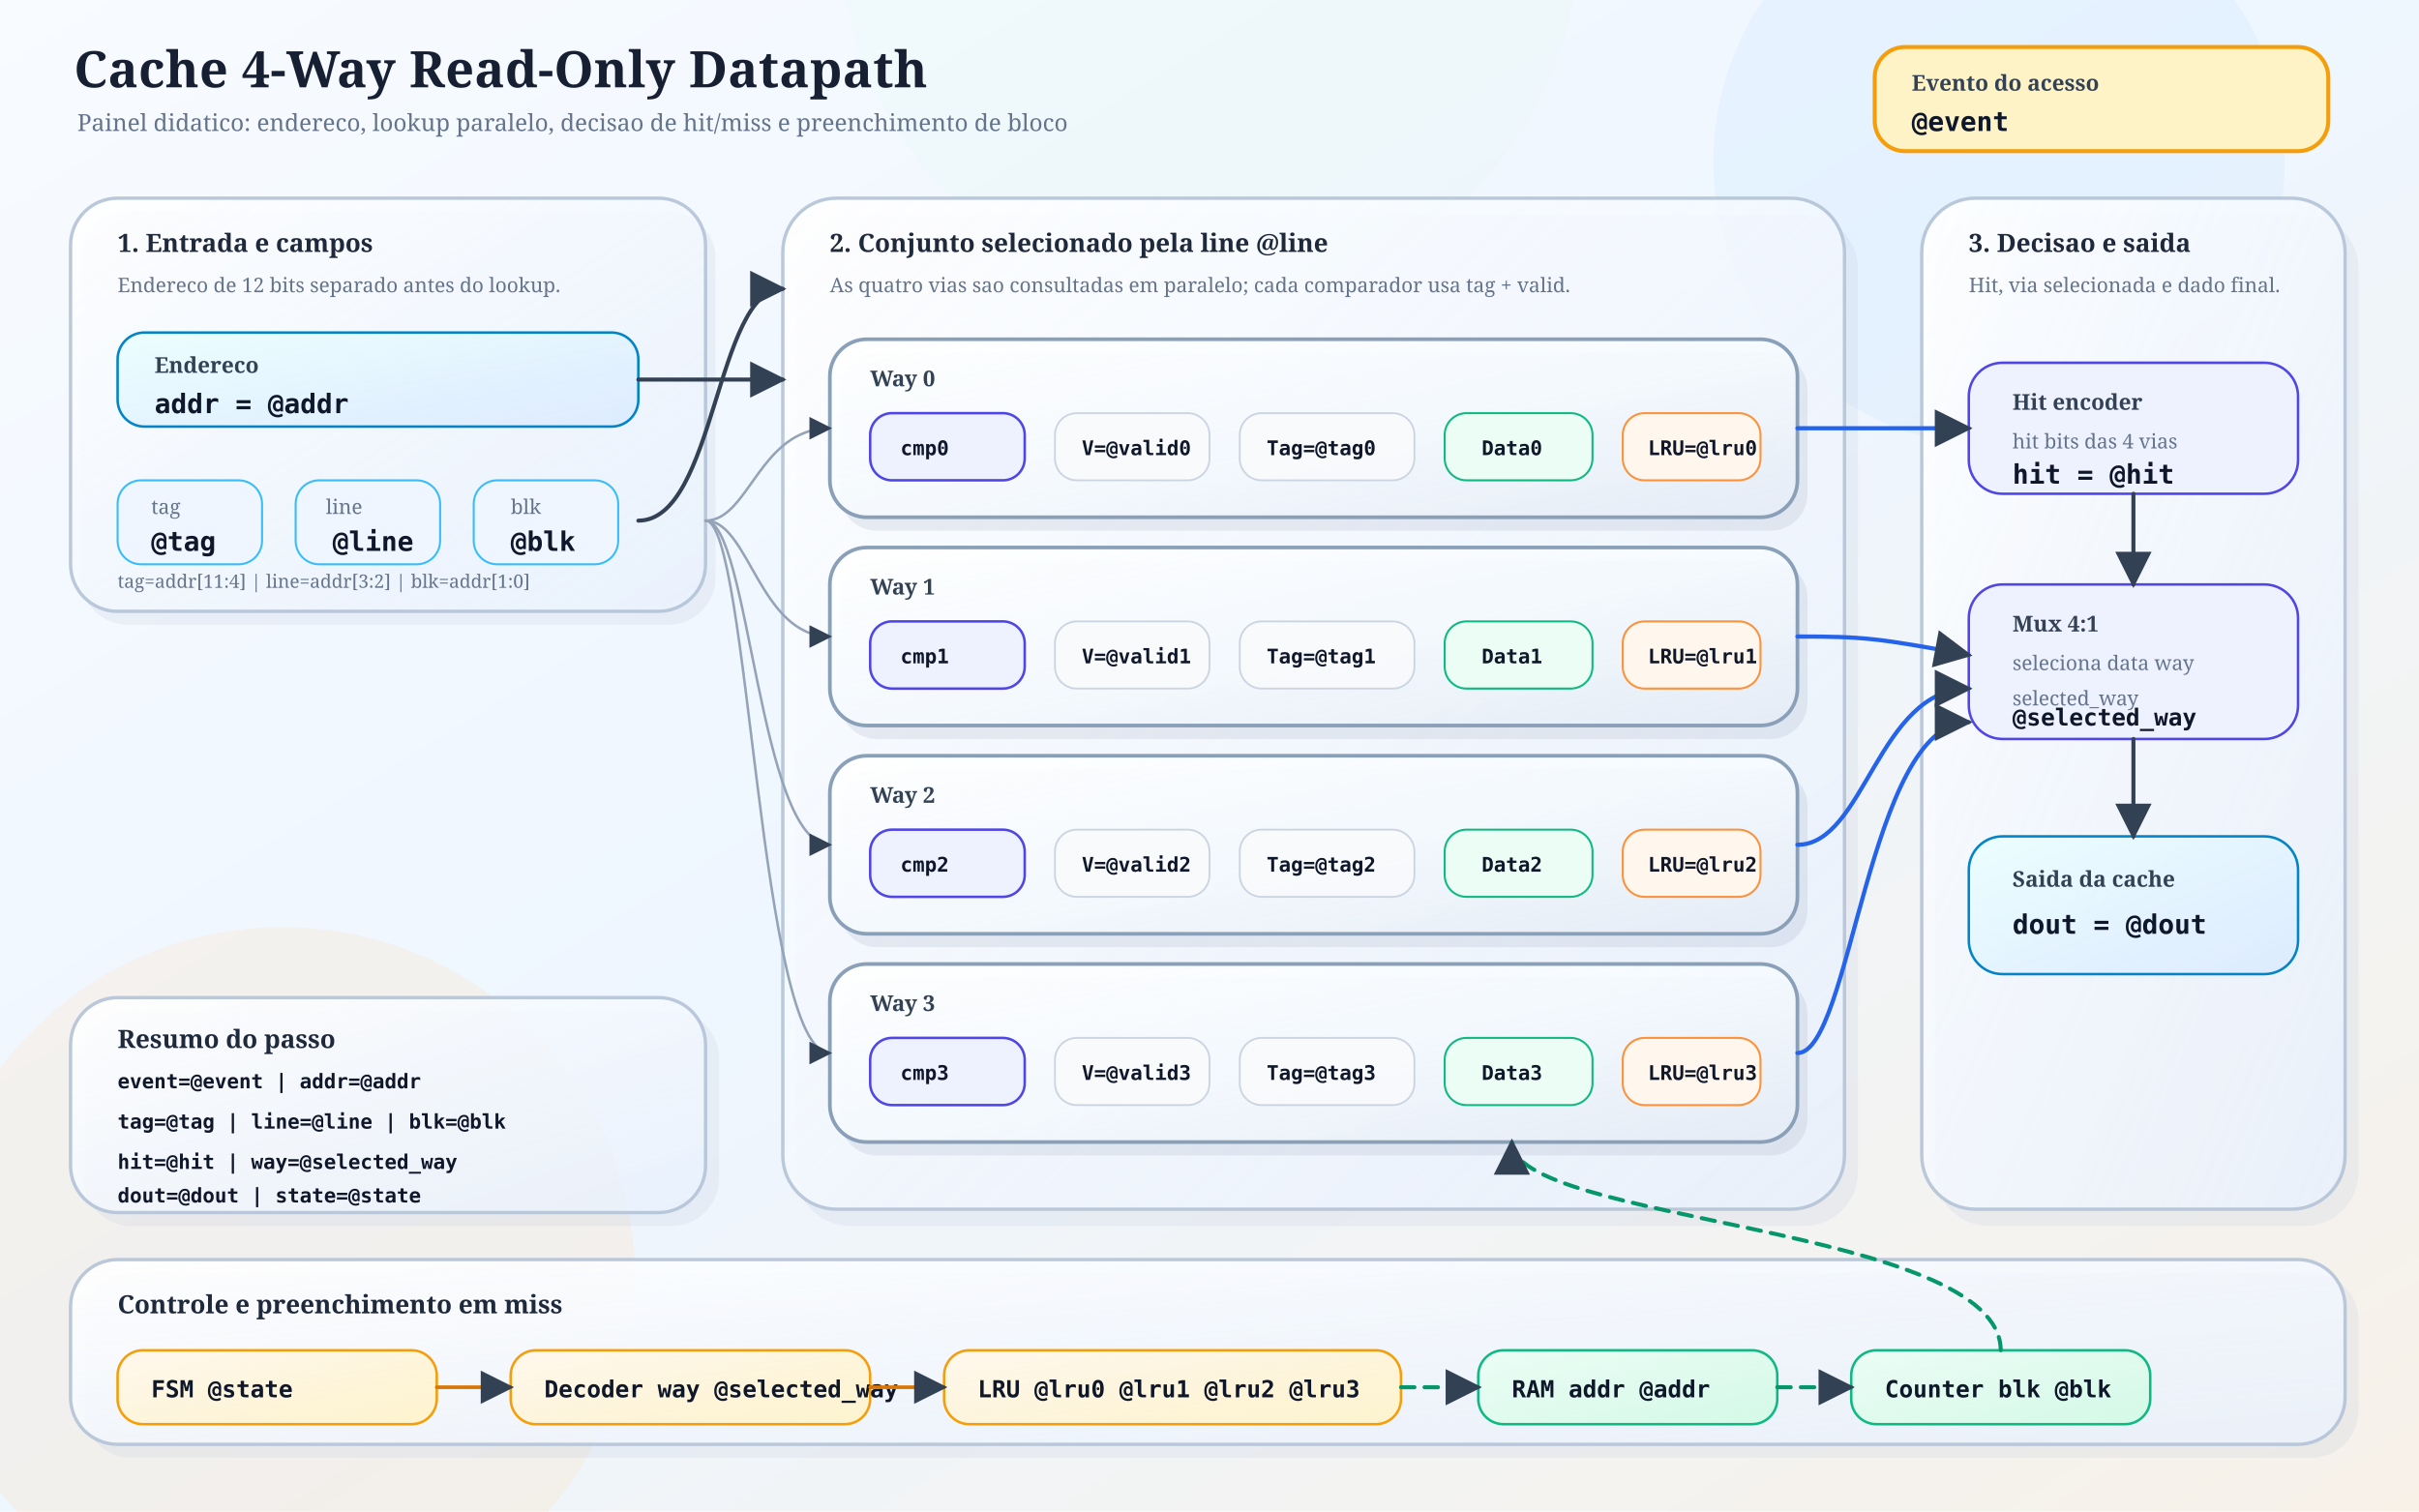
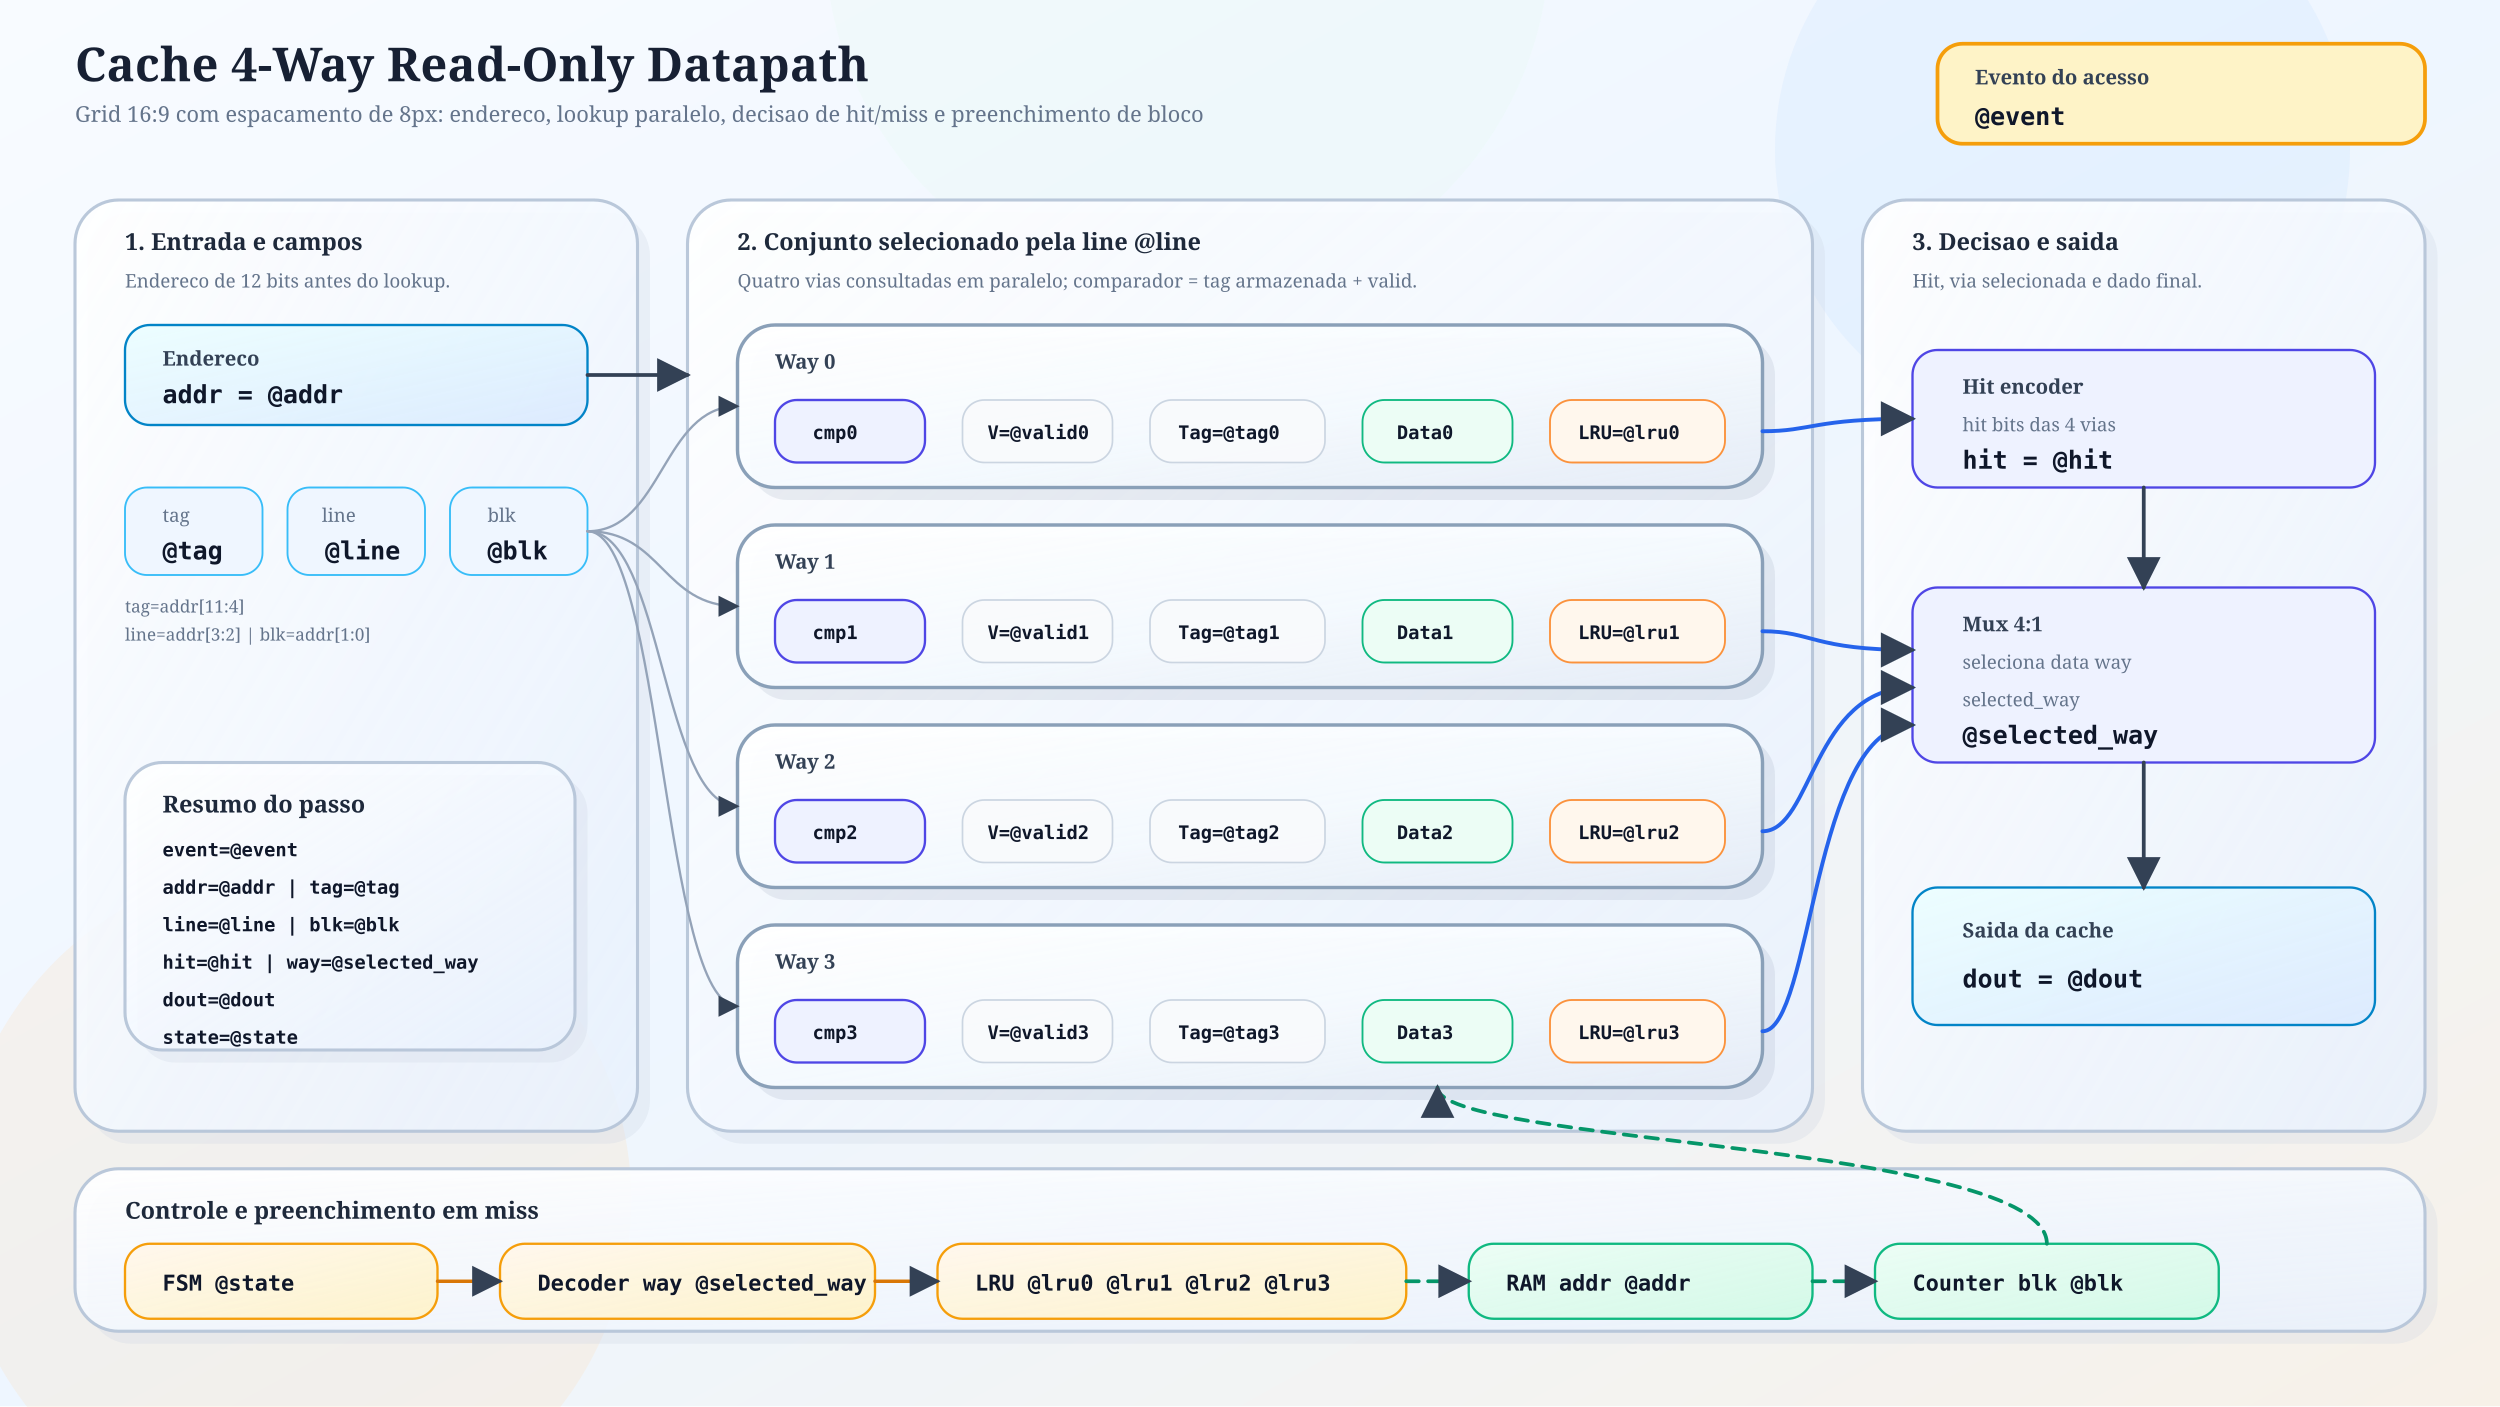
- <svg xmlns="http://www.w3.org/2000/svg" width="1440" height="900" viewBox="0 0 1440 900" version="1.1" id="cache4way-datapath">
+ <svg xmlns="http://www.w3.org/2000/svg" width="1600" height="900" viewBox="0 0 1600 900" version="1.1" id="cache4way-datapath">
  <defs>
    <linearGradient id="bgGradient" x1="0" y1="0" x2="1" y2="1">
      <stop offset="0" stop-color="#f8fbff" />
-       <stop offset="0.48" stop-color="#eef6ff" />
+       <stop offset="0.50" stop-color="#eef6ff" />
      <stop offset="1" stop-color="#f7f1e8" />
    </linearGradient>
    <linearGradient id="glassPanel" x1="0" y1="0" x2="1" y2="1">
-       <stop offset="0" stop-color="#ffffff" stop-opacity="0.92" />
-       <stop offset="1" stop-color="#eaf3ff" stop-opacity="0.72" />
+       <stop offset="0" stop-color="#ffffff" stop-opacity="0.94" />
+       <stop offset="1" stop-color="#eaf3ff" stop-opacity="0.76" />
    </linearGradient>
    <linearGradient id="wayGlass" x1="0" y1="0" x2="1" y2="1">
-       <stop offset="0" stop-color="#ffffff" stop-opacity="0.96" />
-       <stop offset="0.55" stop-color="#f6fbff" stop-opacity="0.86" />
-       <stop offset="1" stop-color="#e7eef8" stop-opacity="0.78" />
+       <stop offset="0" stop-color="#ffffff" stop-opacity="0.98" />
+       <stop offset="0.56" stop-color="#f6fbff" stop-opacity="0.90" />
+       <stop offset="1" stop-color="#e7eef8" stop-opacity="0.82" />
    </linearGradient>
    <linearGradient id="selectedGlass" x1="0" y1="0" x2="1" y2="1">
      <stop offset="0" stop-color="#eff6ff" />
-       <stop offset="0.55" stop-color="#dbeafe" />
+       <stop offset="0.56" stop-color="#dbeafe" />
      <stop offset="1" stop-color="#bfdbfe" />
    </linearGradient>
    <linearGradient id="signalGlass" x1="0" y1="0" x2="1" y2="1">
      <stop offset="0" stop-color="#ecfeff" stop-opacity="0.98" />
-       <stop offset="1" stop-color="#dbeafe" stop-opacity="0.90" />
+       <stop offset="1" stop-color="#dbeafe" stop-opacity="0.92" />
    </linearGradient>
    <linearGradient id="controlGlass" x1="0" y1="0" x2="1" y2="1">
      <stop offset="0" stop-color="#fff7ed" stop-opacity="0.98" />
-       <stop offset="1" stop-color="#fef3c7" stop-opacity="0.88" />
+       <stop offset="1" stop-color="#fef3c7" stop-opacity="0.90" />
    </linearGradient>
    <linearGradient id="memoryGlass" x1="0" y1="0" x2="1" y2="1">
      <stop offset="0" stop-color="#ecfdf5" stop-opacity="0.98" />
-       <stop offset="1" stop-color="#d1fae5" stop-opacity="0.88" />
+       <stop offset="1" stop-color="#d1fae5" stop-opacity="0.90" />
    </linearGradient>
    <marker id="arrow" viewBox="0 0 10 10" refX="9" refY="5" markerWidth="9" markerHeight="9" orient="auto-start-reverse">
      <path d="M 0 0 L 10 5 L 0 10 z" fill="#334155" />
    </marker>
    <style>
      .title { font: 800 30px Georgia, serif; fill: #172033; letter-spacing: 0.2px; }
      .subtitle { font: 500 14px Georgia, serif; fill: #64748b; }
      .zone-title { font: 800 15px Georgia, serif; fill: #1e293b; }
      .label { font: 700 13px Georgia, serif; fill: #334155; }
      .small { font: 500 12px Georgia, serif; fill: #64748b; }
      .hint { font: 500 11px Georgia, serif; fill: #64748b; }
      .value { font: 800 16px ui-monospace, SFMono-Regular, Menlo, Consolas, monospace; fill: #0f172a; }
      .mid-value { font: 800 14px ui-monospace, SFMono-Regular, Menlo, Consolas, monospace; fill: #0f172a; }
      .tiny-value { font: 800 12px ui-monospace, SFMono-Regular, Menlo, Consolas, monospace; fill: #0f172a; }
      .panel { fill: url(#glassPanel); stroke: #b7c6d8; stroke-opacity: 0.95; stroke-width: 2; }
-       .panel-line { stroke: #cbd5e1; stroke-width: 1.2; fill: none; opacity: 0.75; }
      .shadow { fill: #cbd5e1; opacity: 0.28; }
      .way-shadow { fill: #94a3b8; opacity: 0.18; }
      .signal { fill: url(#signalGlass); stroke: #0284c7; stroke-width: 1.5; }
      .logic { fill: #eef2ff; stroke: #4f46e5; stroke-width: 1.5; }
      .control { fill: url(#controlGlass); stroke: #f59e0b; stroke-width: 1.5; }
      .memory { fill: url(#memoryGlass); stroke: #10b981; stroke-width: 1.5; }
      .way-card { fill: url(#wayGlass); stroke: #8aa0b8; stroke-width: 2.2; }
      .way-card.selected { fill: url(#selectedGlass); stroke: #2563eb; stroke-width: 4.5; }
      .event-badge { fill: #fef3c7; stroke: #f59e0b; stroke-width: 2.4; }
      .event-badge.hit { fill: #dcfce7; stroke: #16a34a; }
      .event-badge.miss { fill: #ffedd5; stroke: #ea580c; }
      .event-badge.replace { fill: #fee2e2; stroke: #dc2626; }
      .chip { fill: #f8fafc; fill-opacity: 0.94; stroke: #cbd5e1; stroke-width: 1.1; }
      .chip-hot { fill: #eff6ff; stroke: #38bdf8; stroke-width: 1.2; }
      .data-chip { fill: #ecfdf5; stroke: #10b981; stroke-width: 1.2; }
      .lru-chip { fill: #fff7ed; stroke: #fb923c; stroke-width: 1.2; }
      .bus { stroke: #334155; stroke-width: 2.4; fill: none; marker-end: url(#arrow); stroke-linecap: round; stroke-linejoin: round; }
      .data-bus { stroke: #2563eb; stroke-width: 2.5; fill: none; marker-end: url(#arrow); stroke-linecap: round; stroke-linejoin: round; }
      .fill-bus { stroke: #059669; stroke-width: 2.4; fill: none; marker-end: url(#arrow); stroke-linecap: round; stroke-linejoin: round; stroke-dasharray: 8 6; }
      .control-bus { stroke: #d97706; stroke-width: 2.2; fill: none; marker-end: url(#arrow); stroke-linecap: round; stroke-linejoin: round; }
      .soft-bus { stroke: #94a3b8; stroke-width: 1.5; fill: none; marker-end: url(#arrow); stroke-linecap: round; stroke-linejoin: round; }
    </style>
  </defs>
-   <rect x="0" y="0" width="1440" height="900" fill="url(#bgGradient)" />
-   <circle cx="1190" cy="96" r="170" fill="#bfdbfe" opacity="0.20" />
-   <circle cx="168" cy="762" r="210" fill="#fed7aa" opacity="0.20" />
-   <circle cx="720" cy="-40" r="220" fill="#dcfce7" opacity="0.18" />
-   <text x="44" y="52" class="title">Cache 4-Way Read-Only Datapath</text>
-   <text x="46" y="78" class="subtitle">Painel didatico: endereco, lookup paralelo, decisao de hit/miss e preenchimento de bloco</text>
-   <rect id="event-badge" class="event-badge" x="1116" y="28" width="270" height="62" rx="18" />
-   <text x="1138" y="54" class="label">Evento do acesso</text>
-   <text x="1138" y="78" class="value">@event</text>
-   <rect class="shadow" x="48" y="126" width="378" height="246" rx="28" />
-   <rect class="panel" x="42" y="118" width="378" height="246" rx="28" />
-   <text x="70" y="150" class="zone-title">1. Entrada e campos</text>
-   <text x="70" y="174" class="small">Endereco de 12 bits separado antes do lookup.</text>
-   <rect class="signal" x="70" y="198" width="310" height="56" rx="16" />
-   <text x="92" y="222" class="label">Endereco</text>
-   <text x="92" y="246" class="value">addr = @addr</text>
-   <rect class="chip-hot" x="70" y="286" width="86" height="50" rx="14" />
-   <text x="90" y="306" class="small">tag</text>
-   <text x="90" y="328" class="value">@tag</text>
-   <rect class="chip-hot" x="176" y="286" width="86" height="50" rx="14" />
-   <text x="194" y="306" class="small">line</text>
-   <text x="198" y="328" class="value">@line</text>
-   <rect class="chip-hot" x="282" y="286" width="86" height="50" rx="14" />
-   <text x="304" y="306" class="small">blk</text>
-   <text x="304" y="328" class="value">@blk</text>
-   <text x="70" y="350" class="hint">tag=addr[11:4] | line=addr[3:2] | blk=addr[1:0]</text>
-   <rect class="shadow" x="474" y="128" width="632" height="602" rx="32" />
-   <rect class="panel" x="466" y="118" width="632" height="602" rx="32" />
-   <text x="494" y="150" class="zone-title">2. Conjunto selecionado pela line @line</text>
-   <text x="494" y="174" class="small">As quatro vias sao consultadas em paralelo; cada comparador usa tag + valid.</text>
+   <rect x="0" y="0" width="1600" height="900" fill="url(#bgGradient)" />
+   <circle cx="1320" cy="96" r="184" fill="#bfdbfe" opacity="0.20" />
+   <circle cx="188" cy="768" r="216" fill="#fed7aa" opacity="0.20" />
+   <circle cx="760" cy="-40" r="232" fill="#dcfce7" opacity="0.18" />
+   <text x="48" y="52" class="title">Cache 4-Way Read-Only Datapath</text>
+   <text x="48" y="78" class="subtitle">Grid 16:9 com espacamento de 8px: endereco, lookup paralelo, decisao de hit/miss e preenchimento de bloco</text>
+   <rect id="event-badge" class="event-badge" x="1240" y="28" width="312" height="64" rx="16" />
+   <text x="1264" y="54" class="label">Evento do acesso</text>
+   <text x="1264" y="80" class="value">@event</text>
+   <rect class="shadow" x="56" y="136" width="360" height="596" rx="28" />
+   <rect class="panel" x="48" y="128" width="360" height="596" rx="28" />
+   <text x="80" y="160" class="zone-title">1. Entrada e campos</text>
+   <text x="80" y="184" class="small">Endereco de 12 bits antes do lookup.</text>
+   <rect class="signal" x="80" y="208" width="296" height="64" rx="16" />
+   <text x="104" y="234" class="label">Endereco</text>
+   <text x="104" y="258" class="value">addr = @addr</text>
+   <rect class="chip-hot" x="80" y="312" width="88" height="56" rx="14" />
+   <text x="104" y="334" class="small">tag</text>
+   <text x="104" y="358" class="value">@tag</text>
+   <rect class="chip-hot" x="184" y="312" width="88" height="56" rx="14" />
+   <text x="206" y="334" class="small">line</text>
+   <text x="208" y="358" class="value">@line</text>
+   <rect class="chip-hot" x="288" y="312" width="88" height="56" rx="14" />
+   <text x="312" y="334" class="small">blk</text>
+   <text x="312" y="358" class="value">@blk</text>
+   <text x="80" y="392" class="hint">tag=addr[11:4]</text>
+   <text x="80" y="410" class="hint">line=addr[3:2] | blk=addr[1:0]</text>
+   <rect class="shadow" x="88" y="496" width="288" height="184" rx="24" />
+   <rect class="panel" x="80" y="488" width="288" height="184" rx="24" />
+   <text x="104" y="520" class="zone-title">Resumo do passo</text>
+   <text x="104" y="548" class="tiny-value">event=@event</text>
+   <text x="104" y="572" class="tiny-value">addr=@addr | tag=@tag</text>
+   <text x="104" y="596" class="tiny-value">line=@line | blk=@blk</text>
+   <text x="104" y="620" class="tiny-value">hit=@hit | way=@selected_way</text>
+   <text x="104" y="644" class="tiny-value">dout=@dout</text>
+   <text x="104" y="668" class="tiny-value">state=@state</text>
+   <rect class="shadow" x="448" y="136" width="720" height="596" rx="28" />
+   <rect class="panel" x="440" y="128" width="720" height="596" rx="28" />
+   <text x="472" y="160" class="zone-title">2. Conjunto selecionado pela line @line</text>
+   <text x="472" y="184" class="small">Quatro vias consultadas em paralelo; comparador = tag armazenada + valid.</text>
  <g id="way0-group">
-     <rect class="way-shadow" x="500" y="210" width="576" height="106" rx="22" />
-     <rect id="way0-card" class="way-card" x="494" y="202" width="576" height="106" rx="22" />
-     <text x="518" y="230" class="label">Way 0</text>
-     <rect class="logic" x="518" y="246" width="92" height="40" rx="13" />
-     <text x="536" y="271" class="tiny-value">cmp0</text>
-     <rect class="chip" x="628" y="246" width="92" height="40" rx="13" />
-     <text x="644" y="271" class="tiny-value">V=@valid0</text>
-     <rect class="chip" x="738" y="246" width="104" height="40" rx="13" />
-     <text x="754" y="271" class="tiny-value">Tag=@tag0</text>
-     <rect class="data-chip" x="860" y="246" width="88" height="40" rx="13" />
-     <text x="882" y="271" class="tiny-value">Data0</text>
-     <rect class="lru-chip" x="966" y="246" width="82" height="40" rx="13" />
-     <text x="981" y="271" class="tiny-value">LRU=@lru0</text>
+     <rect class="way-shadow" x="480" y="216" width="656" height="104" rx="24" />
+     <rect id="way0-card" class="way-card" x="472" y="208" width="656" height="104" rx="24" />
+     <text x="496" y="236" class="label">Way 0</text>
+     <rect class="logic" x="496" y="256" width="96" height="40" rx="14" />
+     <text x="520" y="281" class="tiny-value">cmp0</text>
+     <rect class="chip" x="616" y="256" width="96" height="40" rx="14" />
+     <text x="632" y="281" class="tiny-value">V=@valid0</text>
+     <rect class="chip" x="736" y="256" width="112" height="40" rx="14" />
+     <text x="754" y="281" class="tiny-value">Tag=@tag0</text>
+     <rect class="data-chip" x="872" y="256" width="96" height="40" rx="14" />
+     <text x="894" y="281" class="tiny-value">Data0</text>
+     <rect class="lru-chip" x="992" y="256" width="112" height="40" rx="14" />
+     <text x="1010" y="281" class="tiny-value">LRU=@lru0</text>
  </g>
  <g id="way1-group">
-     <rect class="way-shadow" x="500" y="334" width="576" height="106" rx="22" />
-     <rect id="way1-card" class="way-card" x="494" y="326" width="576" height="106" rx="22" />
-     <text x="518" y="354" class="label">Way 1</text>
-     <rect class="logic" x="518" y="370" width="92" height="40" rx="13" />
-     <text x="536" y="395" class="tiny-value">cmp1</text>
-     <rect class="chip" x="628" y="370" width="92" height="40" rx="13" />
-     <text x="644" y="395" class="tiny-value">V=@valid1</text>
-     <rect class="chip" x="738" y="370" width="104" height="40" rx="13" />
-     <text x="754" y="395" class="tiny-value">Tag=@tag1</text>
-     <rect class="data-chip" x="860" y="370" width="88" height="40" rx="13" />
-     <text x="882" y="395" class="tiny-value">Data1</text>
-     <rect class="lru-chip" x="966" y="370" width="82" height="40" rx="13" />
-     <text x="981" y="395" class="tiny-value">LRU=@lru1</text>
+     <rect class="way-shadow" x="480" y="344" width="656" height="104" rx="24" />
+     <rect id="way1-card" class="way-card" x="472" y="336" width="656" height="104" rx="24" />
+     <text x="496" y="364" class="label">Way 1</text>
+     <rect class="logic" x="496" y="384" width="96" height="40" rx="14" />
+     <text x="520" y="409" class="tiny-value">cmp1</text>
+     <rect class="chip" x="616" y="384" width="96" height="40" rx="14" />
+     <text x="632" y="409" class="tiny-value">V=@valid1</text>
+     <rect class="chip" x="736" y="384" width="112" height="40" rx="14" />
+     <text x="754" y="409" class="tiny-value">Tag=@tag1</text>
+     <rect class="data-chip" x="872" y="384" width="96" height="40" rx="14" />
+     <text x="894" y="409" class="tiny-value">Data1</text>
+     <rect class="lru-chip" x="992" y="384" width="112" height="40" rx="14" />
+     <text x="1010" y="409" class="tiny-value">LRU=@lru1</text>
  </g>
  <g id="way2-group">
-     <rect class="way-shadow" x="500" y="458" width="576" height="106" rx="22" />
-     <rect id="way2-card" class="way-card" x="494" y="450" width="576" height="106" rx="22" />
-     <text x="518" y="478" class="label">Way 2</text>
-     <rect class="logic" x="518" y="494" width="92" height="40" rx="13" />
-     <text x="536" y="519" class="tiny-value">cmp2</text>
-     <rect class="chip" x="628" y="494" width="92" height="40" rx="13" />
-     <text x="644" y="519" class="tiny-value">V=@valid2</text>
-     <rect class="chip" x="738" y="494" width="104" height="40" rx="13" />
-     <text x="754" y="519" class="tiny-value">Tag=@tag2</text>
-     <rect class="data-chip" x="860" y="494" width="88" height="40" rx="13" />
-     <text x="882" y="519" class="tiny-value">Data2</text>
-     <rect class="lru-chip" x="966" y="494" width="82" height="40" rx="13" />
-     <text x="981" y="519" class="tiny-value">LRU=@lru2</text>
+     <rect class="way-shadow" x="480" y="472" width="656" height="104" rx="24" />
+     <rect id="way2-card" class="way-card" x="472" y="464" width="656" height="104" rx="24" />
+     <text x="496" y="492" class="label">Way 2</text>
+     <rect class="logic" x="496" y="512" width="96" height="40" rx="14" />
+     <text x="520" y="537" class="tiny-value">cmp2</text>
+     <rect class="chip" x="616" y="512" width="96" height="40" rx="14" />
+     <text x="632" y="537" class="tiny-value">V=@valid2</text>
+     <rect class="chip" x="736" y="512" width="112" height="40" rx="14" />
+     <text x="754" y="537" class="tiny-value">Tag=@tag2</text>
+     <rect class="data-chip" x="872" y="512" width="96" height="40" rx="14" />
+     <text x="894" y="537" class="tiny-value">Data2</text>
+     <rect class="lru-chip" x="992" y="512" width="112" height="40" rx="14" />
+     <text x="1010" y="537" class="tiny-value">LRU=@lru2</text>
  </g>
  <g id="way3-group">
-     <rect class="way-shadow" x="500" y="582" width="576" height="106" rx="22" />
-     <rect id="way3-card" class="way-card" x="494" y="574" width="576" height="106" rx="22" />
-     <text x="518" y="602" class="label">Way 3</text>
-     <rect class="logic" x="518" y="618" width="92" height="40" rx="13" />
-     <text x="536" y="643" class="tiny-value">cmp3</text>
-     <rect class="chip" x="628" y="618" width="92" height="40" rx="13" />
-     <text x="644" y="643" class="tiny-value">V=@valid3</text>
-     <rect class="chip" x="738" y="618" width="104" height="40" rx="13" />
-     <text x="754" y="643" class="tiny-value">Tag=@tag3</text>
-     <rect class="data-chip" x="860" y="618" width="88" height="40" rx="13" />
-     <text x="882" y="643" class="tiny-value">Data3</text>
-     <rect class="lru-chip" x="966" y="618" width="82" height="40" rx="13" />
-     <text x="981" y="643" class="tiny-value">LRU=@lru3</text>
-   </g>
-   <path class="bus" d="M 380 226 C 420 226, 430 226, 466 226" />
-   <path class="bus" d="M 380 310 C 426 310, 426 172, 466 172" />
-   <path class="soft-bus" d="M 420 310 C 446 310, 452 255, 494 255" />
-   <path class="soft-bus" d="M 420 310 C 446 310, 452 379, 494 379" />
-   <path class="soft-bus" d="M 420 310 C 446 310, 452 503, 494 503" />
-   <path class="soft-bus" d="M 420 310 C 446 310, 452 627, 494 627" />
-   <rect class="shadow" x="1152" y="128" width="252" height="602" rx="32" />
-   <rect class="panel" x="1144" y="118" width="252" height="602" rx="32" />
-   <text x="1172" y="150" class="zone-title">3. Decisao e saida</text>
-   <text x="1172" y="174" class="small">Hit, via selecionada e dado final.</text>
-   <rect class="logic" x="1172" y="216" width="196" height="78" rx="20" />
-   <text x="1198" y="244" class="label">Hit encoder</text>
-   <text x="1198" y="267" class="small">hit bits das 4 vias</text>
-   <text x="1198" y="288" class="value">hit = @hit</text>
-   <rect class="logic" x="1172" y="348" width="196" height="92" rx="20" />
-   <text x="1198" y="376" class="label">Mux 4:1</text>
-   <text x="1198" y="399" class="small">seleciona data way</text>
-   <text x="1198" y="420" class="small">selected_way</text>
-   <text x="1198" y="432" class="mid-value">@selected_way</text>
-   <rect class="signal" x="1172" y="498" width="196" height="82" rx="20" />
-   <text x="1198" y="528" class="label">Saida da cache</text>
-   <text x="1198" y="556" class="value">dout = @dout</text>
-   <path class="data-bus" d="M 1070 255 C 1102 255, 1112 255, 1172 255" />
-   <path class="data-bus" d="M 1070 379 C 1110 379, 1118 380, 1172 390" />
-   <path class="data-bus" d="M 1070 503 C 1110 503, 1118 410, 1172 410" />
-   <path class="data-bus" d="M 1070 627 C 1102 627, 1112 430, 1172 430" />
-   <path class="bus" d="M 1270 294 C 1270 318, 1270 324, 1270 348" />
-   <path class="bus" d="M 1270 440 C 1270 468, 1270 474, 1270 498" />
-   <rect class="shadow" x="50" y="758" width="1354" height="110" rx="28" />
-   <rect class="panel" x="42" y="750" width="1354" height="110" rx="28" />
-   <text x="70" y="782" class="zone-title">Controle e preenchimento em miss</text>
-   <rect class="control" x="70" y="804" width="190" height="44" rx="15" />
-   <text x="90" y="832" class="mid-value">FSM @state</text>
-   <rect class="control" x="304" y="804" width="214" height="44" rx="15" />
-   <text x="324" y="832" class="mid-value">Decoder way @selected_way</text>
-   <rect class="control" x="562" y="804" width="272" height="44" rx="15" />
-   <text x="582" y="832" class="mid-value">LRU @lru0 @lru1 @lru2 @lru3</text>
-   <rect class="memory" x="880" y="804" width="178" height="44" rx="15" />
-   <text x="900" y="832" class="mid-value">RAM addr @addr</text>
-   <rect class="memory" x="1102" y="804" width="178" height="44" rx="15" />
-   <text x="1122" y="832" class="mid-value">Counter blk @blk</text>
-   <path class="control-bus" d="M 260 826 C 278 826, 286 826, 304 826" />
-   <path class="control-bus" d="M 518 826 C 536 826, 544 826, 562 826" />
-   <path class="fill-bus" d="M 834 826 C 856 826, 858 826, 880 826" />
-   <path class="fill-bus" d="M 1058 826 C 1080 826, 1080 826, 1102 826" />
-   <path class="fill-bus" d="M 1191 804 C 1191 730, 900 728, 900 680" />
-   <rect class="shadow" x="50" y="602" width="378" height="128" rx="28" />
-   <rect class="panel" x="42" y="594" width="378" height="128" rx="28" />
-   <text x="70" y="624" class="zone-title">Resumo do passo</text>
-   <text x="70" y="648" class="tiny-value">event=@event | addr=@addr</text>
-   <text x="70" y="672" class="tiny-value">tag=@tag | line=@line | blk=@blk</text>
-   <text x="70" y="696" class="tiny-value">hit=@hit | way=@selected_way</text>
-   <text x="70" y="716" class="tiny-value">dout=@dout | state=@state</text>
+     <rect class="way-shadow" x="480" y="600" width="656" height="104" rx="24" />
+     <rect id="way3-card" class="way-card" x="472" y="592" width="656" height="104" rx="24" />
+     <text x="496" y="620" class="label">Way 3</text>
+     <rect class="logic" x="496" y="640" width="96" height="40" rx="14" />
+     <text x="520" y="665" class="tiny-value">cmp3</text>
+     <rect class="chip" x="616" y="640" width="96" height="40" rx="14" />
+     <text x="632" y="665" class="tiny-value">V=@valid3</text>
+     <rect class="chip" x="736" y="640" width="112" height="40" rx="14" />
+     <text x="754" y="665" class="tiny-value">Tag=@tag3</text>
+     <rect class="data-chip" x="872" y="640" width="96" height="40" rx="14" />
+     <text x="894" y="665" class="tiny-value">Data3</text>
+     <rect class="lru-chip" x="992" y="640" width="112" height="40" rx="14" />
+     <text x="1010" y="665" class="tiny-value">LRU=@lru3</text>
+   </g>
+   <rect class="shadow" x="1200" y="136" width="360" height="596" rx="28" />
+   <rect class="panel" x="1192" y="128" width="360" height="596" rx="28" />
+   <text x="1224" y="160" class="zone-title">3. Decisao e saida</text>
+   <text x="1224" y="184" class="small">Hit, via selecionada e dado final.</text>
+   <rect class="logic" x="1224" y="224" width="296" height="88" rx="16" />
+   <text x="1256" y="252" class="label">Hit encoder</text>
+   <text x="1256" y="276" class="small">hit bits das 4 vias</text>
+   <text x="1256" y="300" class="value">hit = @hit</text>
+   <rect class="logic" x="1224" y="376" width="296" height="112" rx="16" />
+   <text x="1256" y="404" class="label">Mux 4:1</text>
+   <text x="1256" y="428" class="small">seleciona data way</text>
+   <text x="1256" y="452" class="small">selected_way</text>
+   <text x="1256" y="476" class="value">@selected_way</text>
+   <rect class="signal" x="1224" y="568" width="296" height="88" rx="16" />
+   <text x="1256" y="600" class="label">Saida da cache</text>
+   <text x="1256" y="632" class="value">dout = @dout</text>
+   <path class="bus" d="M 376 240 C 408 240, 408 240, 440 240" />
+   <path class="soft-bus" d="M 376 340 C 424 340, 424 260, 472 260" />
+   <path class="soft-bus" d="M 376 340 C 424 340, 424 388, 472 388" />
+   <path class="soft-bus" d="M 376 340 C 424 340, 424 516, 472 516" />
+   <path class="soft-bus" d="M 376 340 C 424 340, 424 644, 472 644" />
+   <path class="data-bus" d="M 1128 276 C 1160 276, 1160 268, 1224 268" />
+   <path class="data-bus" d="M 1128 404 C 1160 404, 1160 416, 1224 416" />
+   <path class="data-bus" d="M 1128 532 C 1160 532, 1160 440, 1224 440" />
+   <path class="data-bus" d="M 1128 660 C 1160 660, 1160 464, 1224 464" />
+   <path class="bus" d="M 1372 312 C 1372 344, 1372 344, 1372 376" />
+   <path class="bus" d="M 1372 488 C 1372 528, 1372 528, 1372 568" />
+   <rect class="shadow" x="56" y="756" width="1504" height="104" rx="28" />
+   <rect class="panel" x="48" y="748" width="1504" height="104" rx="28" />
+   <text x="80" y="780" class="zone-title">Controle e preenchimento em miss</text>
+   <rect class="control" x="80" y="796" width="200" height="48" rx="16" />
+   <text x="104" y="826" class="mid-value">FSM @state</text>
+   <rect class="control" x="320" y="796" width="240" height="48" rx="16" />
+   <text x="344" y="826" class="mid-value">Decoder way @selected_way</text>
+   <rect class="control" x="600" y="796" width="300" height="48" rx="16" />
+   <text x="624" y="826" class="mid-value">LRU @lru0 @lru1 @lru2 @lru3</text>
+   <rect class="memory" x="940" y="796" width="220" height="48" rx="16" />
+   <text x="964" y="826" class="mid-value">RAM addr @addr</text>
+   <rect class="memory" x="1200" y="796" width="220" height="48" rx="16" />
+   <text x="1224" y="826" class="mid-value">Counter blk @blk</text>
+   <path class="control-bus" d="M 280 820 C 296 820, 304 820, 320 820" />
+   <path class="control-bus" d="M 560 820 C 576 820, 584 820, 600 820" />
+   <path class="fill-bus" d="M 900 820 C 916 820, 924 820, 940 820" />
+   <path class="fill-bus" d="M 1160 820 C 1176 820, 1184 820, 1200 820" />
+   <path class="fill-bus" d="M 1310 796 C 1310 732, 920 732, 920 696" />
</svg>
